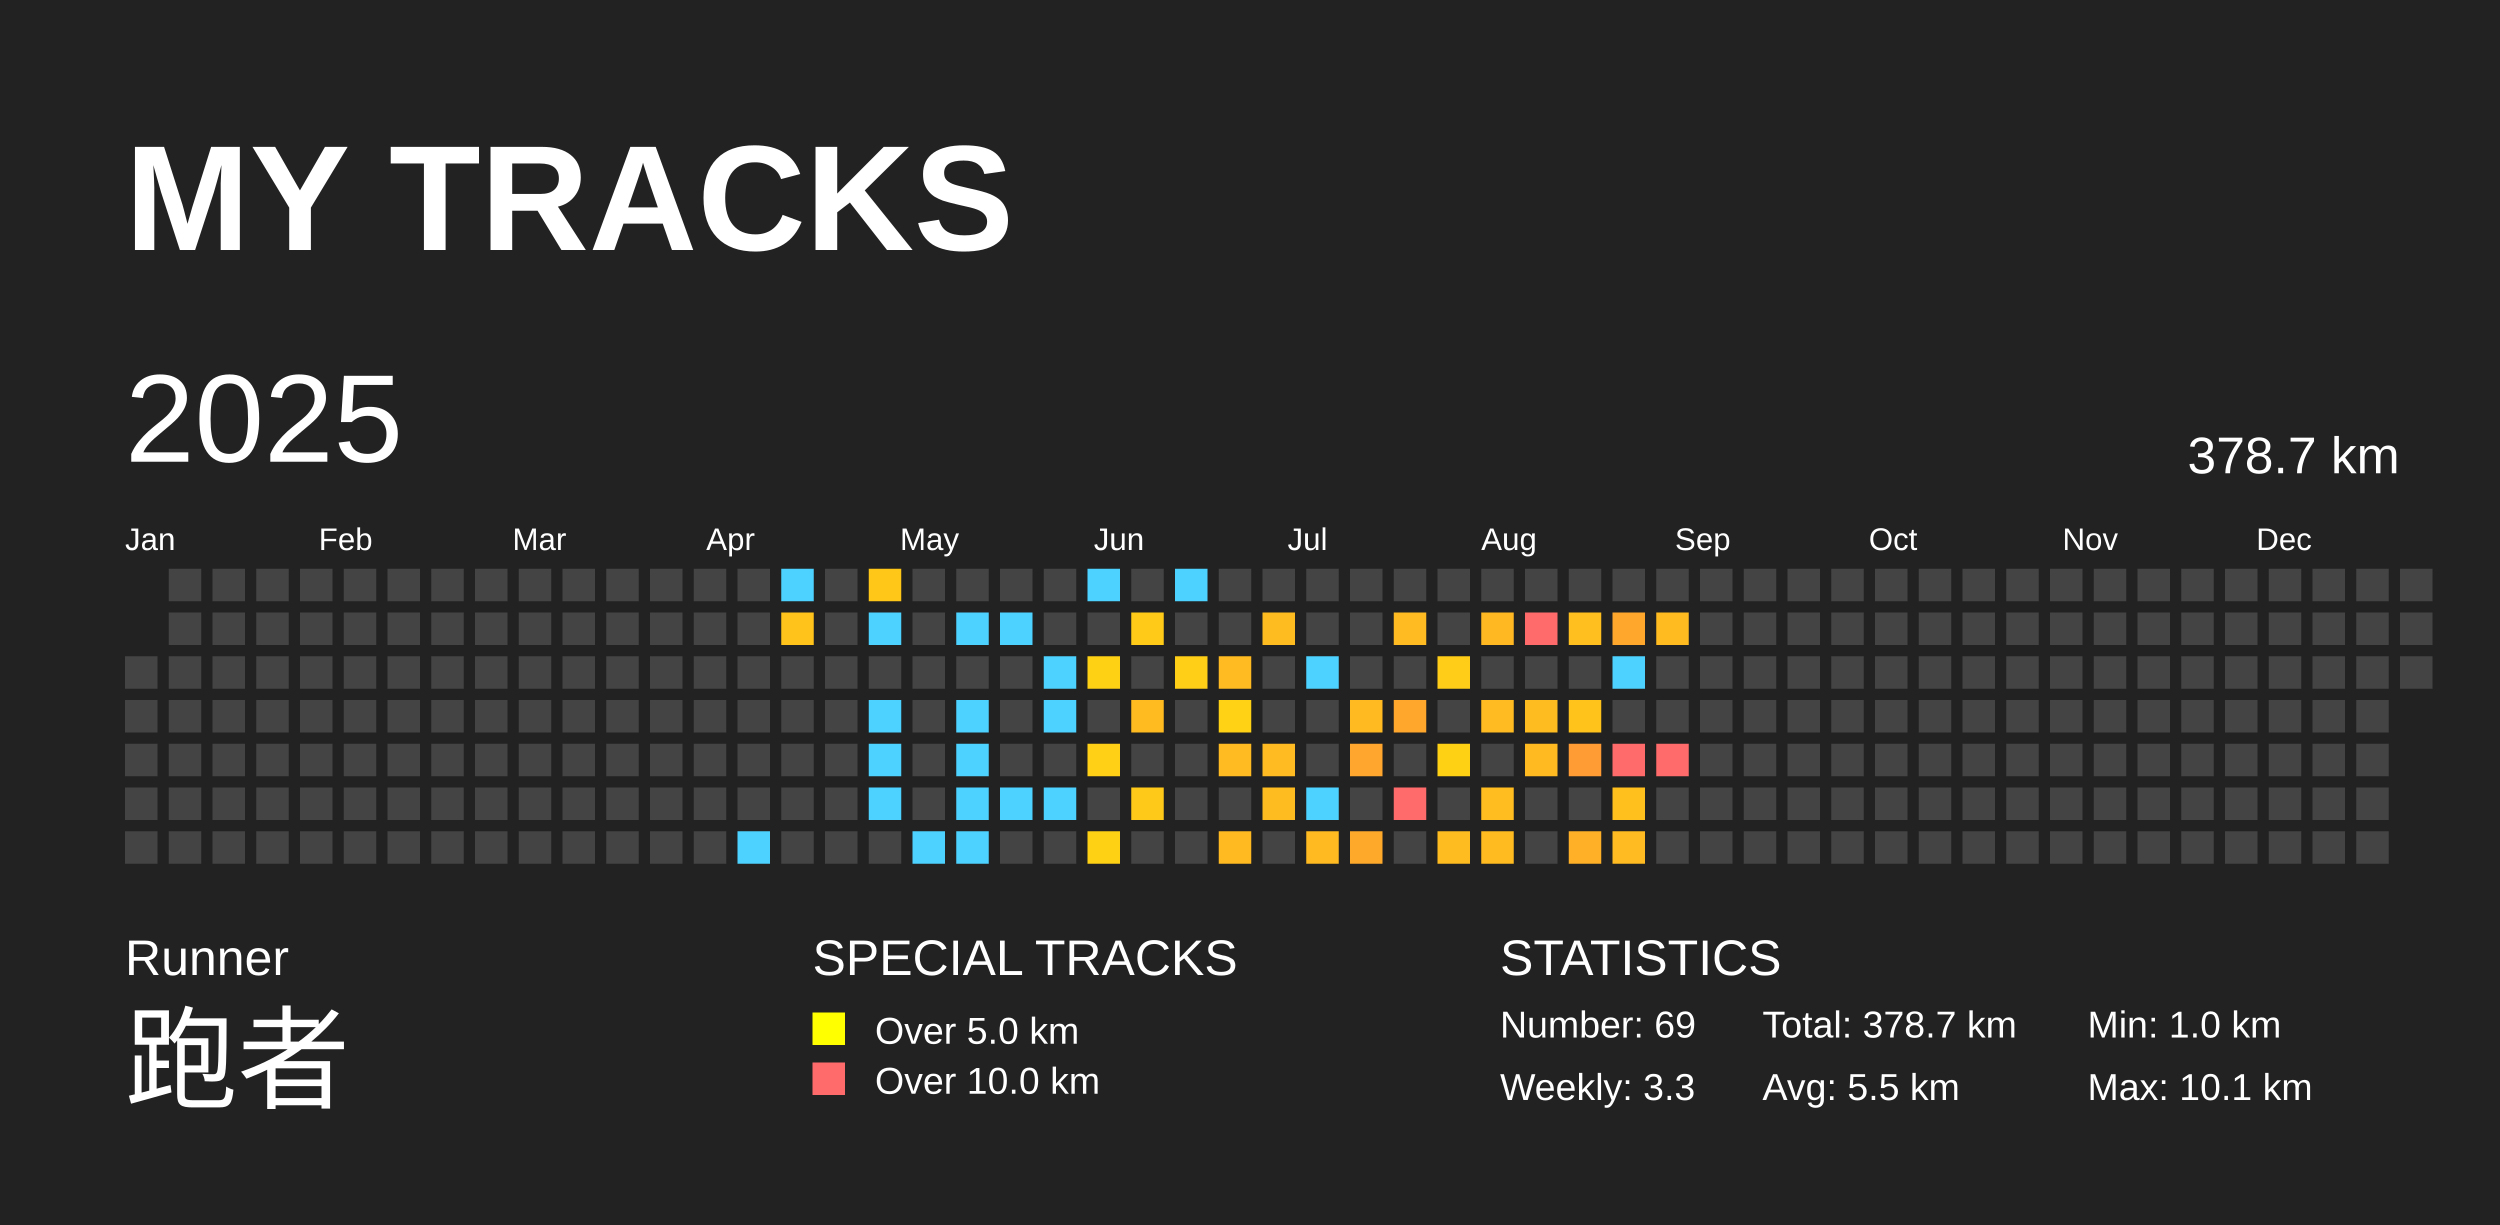
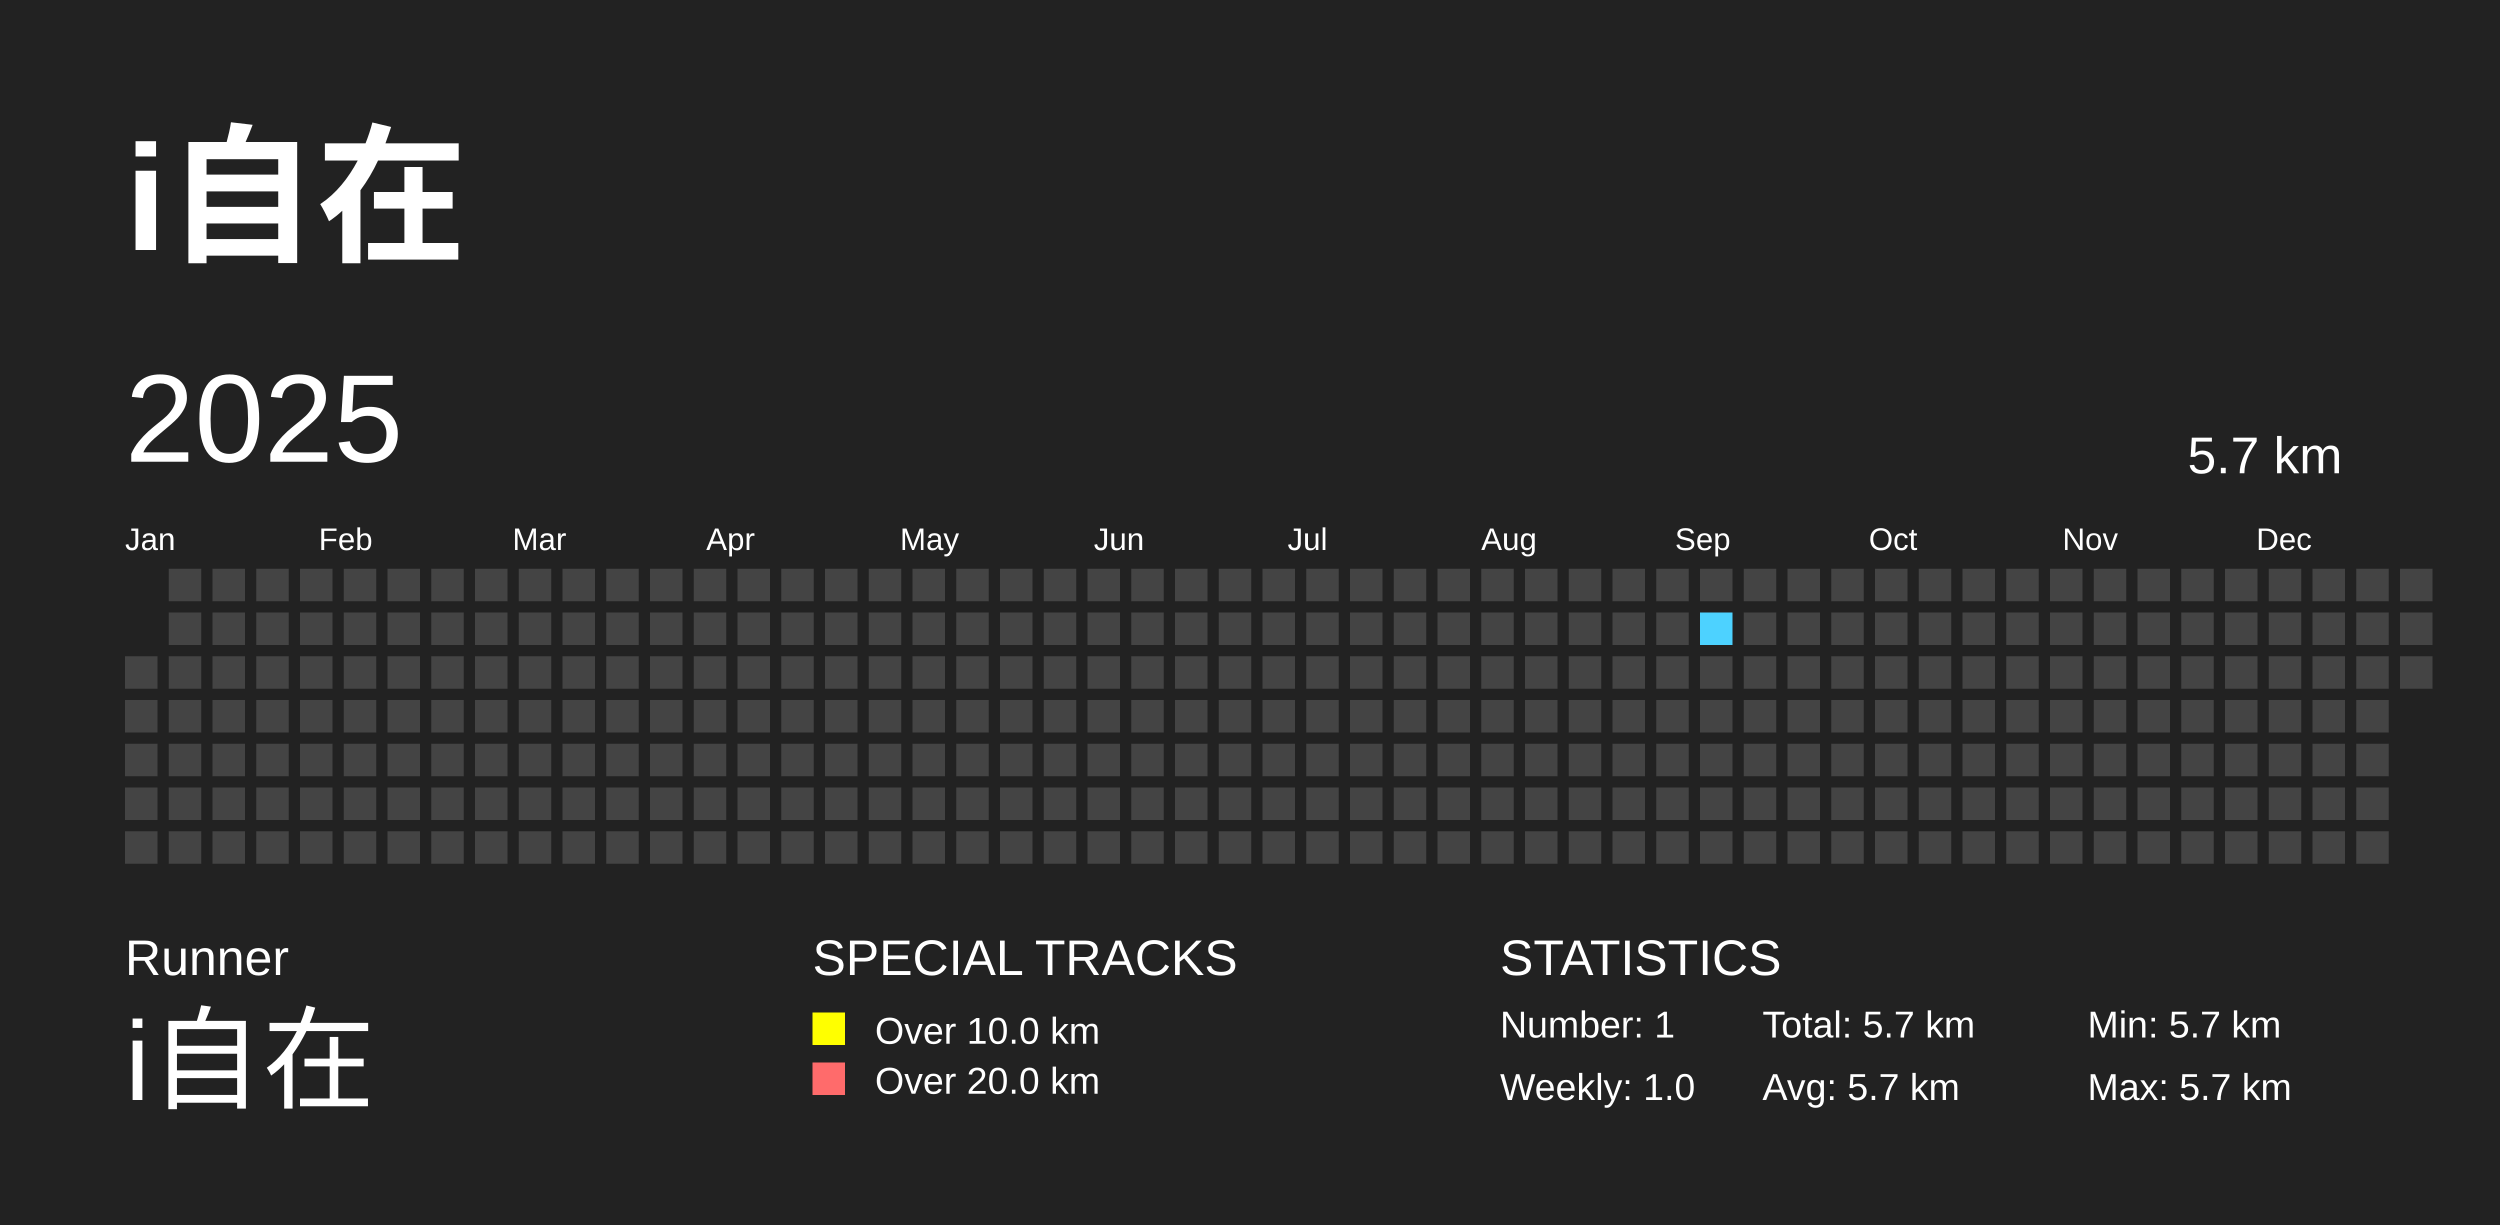
<svg xmlns="http://www.w3.org/2000/svg" baseProfile="full" height="98mm" version="1.1" viewBox="0,0,200,98" width="200mm">
  <defs />
  <rect fill="#222222" height="98" width="200" x="0" y="0" />
-   <text fill="#FFFFFF" style="font-size:12px; font-family:Arial; font-weight:bold;" x="10" y="20">MY TRACKS</text>
+   <text fill="#FFFFFF" style="font-size:12px; font-family:Arial; font-weight:bold;" x="10" y="20">i自在</text>
  <text fill="#FFFFFF" style="font-size:4px; font-family:Arial" x="10" y="78">Runner</text>
-   <text fill="#FFFFFF" style="font-size:9px; font-family:Arial" x="10" y="88">跑者</text>
+   <text fill="#FFFFFF" style="font-size:9px; font-family:Arial" x="10" y="88">i自在</text>
  <text fill="#FFFFFF" style="font-size:4px; font-family:Arial" x="65" y="78">SPECIAL TRACKS</text>
  <rect fill="#FFFF00" height="2.6" width="2.6" x="65" y="81" />
-   <text fill="#FFFFFF" style="font-size:3px; font-family:Arial" x="70" y="83.5">Over 5.0 km</text>
+   <text fill="#FFFFFF" style="font-size:3px; font-family:Arial" x="70" y="83.5">Over 10.0 km</text>
  <rect fill="#FF6B6B" height="2.6" width="2.6" x="65" y="85" />
-   <text fill="#FFFFFF" style="font-size:3px; font-family:Arial" x="70" y="87.5">Over 10.0 km</text>
+   <text fill="#FFFFFF" style="font-size:3px; font-family:Arial" x="70" y="87.5">Over 20.0 km</text>
  <text fill="#FFFFFF" style="font-size:4px; font-family:Arial" x="120" y="78">STATISTICS</text>
-   <text fill="#FFFFFF" style="font-size:3px; font-family:Arial" x="120" y="83">Number: 69</text>
-   <text fill="#FFFFFF" style="font-size:3px; font-family:Arial" x="120" y="88">Weekly: 3.3</text>
-   <text fill="#FFFFFF" style="font-size:3px; font-family:Arial" x="141" y="83">Total: 378.7 km</text>
-   <text fill="#FFFFFF" style="font-size:3px; font-family:Arial" x="141" y="88">Avg: 5.5 km</text>
-   <text fill="#FFFFFF" style="font-size:3px; font-family:Arial" x="167" y="83">Min: 1.0 km</text>
-   <text fill="#FFFFFF" style="font-size:3px; font-family:Arial" x="167" y="88">Max: 10.1 km</text>
+   <text fill="#FFFFFF" style="font-size:3px; font-family:Arial" x="120" y="83">Number: 1</text>
+   <text fill="#FFFFFF" style="font-size:3px; font-family:Arial" x="120" y="88">Weekly: 1.0</text>
+   <text fill="#FFFFFF" style="font-size:3px; font-family:Arial" x="141" y="83">Total: 5.7 km</text>
+   <text fill="#FFFFFF" style="font-size:3px; font-family:Arial" x="141" y="88">Avg: 5.7 km</text>
+   <text fill="#FFFFFF" style="font-size:3px; font-family:Arial" x="167" y="83">Min: 5.7 km</text>
+   <text fill="#FFFFFF" style="font-size:3px; font-family:Arial" x="167" y="88">Max: 5.7 km</text>
  <text dominant-baseline="hanging" fill="#FFFFFF" style="font-size:10.0px; font-family:Arial;" x="10" y="30">2025</text>
-   <text dominant-baseline="hanging" fill="#FFFFFF" style="font-size:4.125px; font-family:Arial;" x="175" y="35">378.7 km</text>
+   <text dominant-baseline="hanging" fill="#FFFFFF" style="font-size:4.125px; font-family:Arial;" x="175" y="35">5.7 km</text>
  <text fill="#FFFFFF" style="font-size:2.5px; font-family:Arial" x="10.0" y="44">Jan</text>
  <text fill="#FFFFFF" style="font-size:2.5px; font-family:Arial" x="25.5" y="44">Feb</text>
  <text fill="#FFFFFF" style="font-size:2.5px; font-family:Arial" x="41.0" y="44">Mar</text>
  <text fill="#FFFFFF" style="font-size:2.5px; font-family:Arial" x="56.5" y="44">Apr</text>
  <text fill="#FFFFFF" style="font-size:2.5px; font-family:Arial" x="72.0" y="44">May</text>
  <text fill="#FFFFFF" style="font-size:2.5px; font-family:Arial" x="87.5" y="44">Jun</text>
  <text fill="#FFFFFF" style="font-size:2.5px; font-family:Arial" x="103.0" y="44">Jul</text>
  <text fill="#FFFFFF" style="font-size:2.5px; font-family:Arial" x="118.5" y="44">Aug</text>
  <text fill="#FFFFFF" style="font-size:2.5px; font-family:Arial" x="134.0" y="44">Sep</text>
  <text fill="#FFFFFF" style="font-size:2.5px; font-family:Arial" x="149.5" y="44">Oct</text>
  <text fill="#FFFFFF" style="font-size:2.5px; font-family:Arial" x="165.0" y="44">Nov</text>
  <text fill="#FFFFFF" style="font-size:2.5px; font-family:Arial" x="180.5" y="44">Dec</text>
  <rect fill="#444444" height="2.6" width="2.6" x="10.0" y="52.5" />
  <rect fill="#444444" height="2.6" width="2.6" x="10.0" y="56.0" />
  <rect fill="#444444" height="2.6" width="2.6" x="10.0" y="59.5" />
  <rect fill="#444444" height="2.6" width="2.6" x="10.0" y="63.0" />
  <rect fill="#444444" height="2.6" width="2.6" x="10.0" y="66.5" />
  <rect fill="#444444" height="2.6" width="2.6" x="13.5" y="45.5" />
  <rect fill="#444444" height="2.6" width="2.6" x="13.5" y="49.0" />
  <rect fill="#444444" height="2.6" width="2.6" x="13.5" y="52.5" />
  <rect fill="#444444" height="2.6" width="2.6" x="13.5" y="56.0" />
  <rect fill="#444444" height="2.6" width="2.6" x="13.5" y="59.5" />
  <rect fill="#444444" height="2.6" width="2.6" x="13.5" y="63.0" />
  <rect fill="#444444" height="2.6" width="2.6" x="13.5" y="66.5" />
  <rect fill="#444444" height="2.6" width="2.6" x="17.0" y="45.5" />
  <rect fill="#444444" height="2.6" width="2.6" x="17.0" y="49.0" />
  <rect fill="#444444" height="2.6" width="2.6" x="17.0" y="52.5" />
  <rect fill="#444444" height="2.6" width="2.6" x="17.0" y="56.0" />
  <rect fill="#444444" height="2.6" width="2.6" x="17.0" y="59.5" />
  <rect fill="#444444" height="2.6" width="2.6" x="17.0" y="63.0" />
  <rect fill="#444444" height="2.6" width="2.6" x="17.0" y="66.5" />
  <rect fill="#444444" height="2.6" width="2.6" x="20.5" y="45.5" />
  <rect fill="#444444" height="2.6" width="2.6" x="20.5" y="49.0" />
  <rect fill="#444444" height="2.6" width="2.6" x="20.5" y="52.5" />
  <rect fill="#444444" height="2.6" width="2.6" x="20.5" y="56.0" />
  <rect fill="#444444" height="2.6" width="2.6" x="20.5" y="59.5" />
  <rect fill="#444444" height="2.6" width="2.6" x="20.5" y="63.0" />
  <rect fill="#444444" height="2.6" width="2.6" x="20.5" y="66.5" />
  <rect fill="#444444" height="2.6" width="2.6" x="24.0" y="45.5" />
  <rect fill="#444444" height="2.6" width="2.6" x="24.0" y="49.0" />
  <rect fill="#444444" height="2.6" width="2.6" x="24.0" y="52.5" />
  <rect fill="#444444" height="2.6" width="2.6" x="24.0" y="56.0" />
  <rect fill="#444444" height="2.6" width="2.6" x="24.0" y="59.5" />
  <rect fill="#444444" height="2.6" width="2.6" x="24.0" y="63.0" />
  <rect fill="#444444" height="2.6" width="2.6" x="24.0" y="66.5" />
  <rect fill="#444444" height="2.6" width="2.6" x="27.5" y="45.5" />
  <rect fill="#444444" height="2.6" width="2.6" x="27.5" y="49.0" />
  <rect fill="#444444" height="2.6" width="2.6" x="27.5" y="52.5" />
  <rect fill="#444444" height="2.6" width="2.6" x="27.5" y="56.0" />
  <rect fill="#444444" height="2.6" width="2.6" x="27.5" y="59.5" />
  <rect fill="#444444" height="2.6" width="2.6" x="27.5" y="63.0" />
  <rect fill="#444444" height="2.6" width="2.6" x="27.5" y="66.5" />
  <rect fill="#444444" height="2.6" width="2.6" x="31.0" y="45.5" />
  <rect fill="#444444" height="2.6" width="2.6" x="31.0" y="49.0" />
  <rect fill="#444444" height="2.6" width="2.6" x="31.0" y="52.5" />
  <rect fill="#444444" height="2.6" width="2.6" x="31.0" y="56.0" />
  <rect fill="#444444" height="2.6" width="2.6" x="31.0" y="59.5" />
  <rect fill="#444444" height="2.6" width="2.6" x="31.0" y="63.0" />
  <rect fill="#444444" height="2.6" width="2.6" x="31.0" y="66.5" />
  <rect fill="#444444" height="2.6" width="2.6" x="34.5" y="45.5" />
  <rect fill="#444444" height="2.6" width="2.6" x="34.5" y="49.0" />
  <rect fill="#444444" height="2.6" width="2.6" x="34.5" y="52.5" />
  <rect fill="#444444" height="2.6" width="2.6" x="34.5" y="56.0" />
  <rect fill="#444444" height="2.6" width="2.6" x="34.5" y="59.5" />
  <rect fill="#444444" height="2.6" width="2.6" x="34.5" y="63.0" />
  <rect fill="#444444" height="2.6" width="2.6" x="34.5" y="66.5" />
  <rect fill="#444444" height="2.6" width="2.6" x="38.0" y="45.5" />
  <rect fill="#444444" height="2.6" width="2.6" x="38.0" y="49.0" />
  <rect fill="#444444" height="2.6" width="2.6" x="38.0" y="52.5" />
  <rect fill="#444444" height="2.6" width="2.6" x="38.0" y="56.0" />
  <rect fill="#444444" height="2.6" width="2.6" x="38.0" y="59.5" />
  <rect fill="#444444" height="2.6" width="2.6" x="38.0" y="63.0" />
  <rect fill="#444444" height="2.6" width="2.6" x="38.0" y="66.5" />
  <rect fill="#444444" height="2.6" width="2.6" x="41.5" y="45.5" />
  <rect fill="#444444" height="2.6" width="2.6" x="41.5" y="49.0" />
  <rect fill="#444444" height="2.6" width="2.6" x="41.5" y="52.5" />
  <rect fill="#444444" height="2.6" width="2.6" x="41.5" y="56.0" />
  <rect fill="#444444" height="2.6" width="2.6" x="41.5" y="59.5" />
  <rect fill="#444444" height="2.6" width="2.6" x="41.5" y="63.0" />
  <rect fill="#444444" height="2.6" width="2.6" x="41.5" y="66.5" />
  <rect fill="#444444" height="2.6" width="2.6" x="45.0" y="45.5" />
  <rect fill="#444444" height="2.6" width="2.6" x="45.0" y="49.0" />
  <rect fill="#444444" height="2.6" width="2.6" x="45.0" y="52.5" />
  <rect fill="#444444" height="2.6" width="2.6" x="45.0" y="56.0" />
  <rect fill="#444444" height="2.6" width="2.6" x="45.0" y="59.5" />
  <rect fill="#444444" height="2.6" width="2.6" x="45.0" y="63.0" />
  <rect fill="#444444" height="2.6" width="2.6" x="45.0" y="66.5" />
  <rect fill="#444444" height="2.6" width="2.6" x="48.5" y="45.5" />
  <rect fill="#444444" height="2.6" width="2.6" x="48.5" y="49.0" />
  <rect fill="#444444" height="2.6" width="2.6" x="48.5" y="52.5" />
  <rect fill="#444444" height="2.6" width="2.6" x="48.5" y="56.0" />
  <rect fill="#444444" height="2.6" width="2.6" x="48.5" y="59.5" />
  <rect fill="#444444" height="2.6" width="2.6" x="48.5" y="63.0" />
  <rect fill="#444444" height="2.6" width="2.6" x="48.5" y="66.5" />
  <rect fill="#444444" height="2.6" width="2.6" x="52.0" y="45.5" />
  <rect fill="#444444" height="2.6" width="2.6" x="52.0" y="49.0" />
  <rect fill="#444444" height="2.6" width="2.6" x="52.0" y="52.5" />
  <rect fill="#444444" height="2.6" width="2.6" x="52.0" y="56.0" />
  <rect fill="#444444" height="2.6" width="2.6" x="52.0" y="59.5" />
  <rect fill="#444444" height="2.6" width="2.6" x="52.0" y="63.0" />
  <rect fill="#444444" height="2.6" width="2.6" x="52.0" y="66.5" />
  <rect fill="#444444" height="2.6" width="2.6" x="55.5" y="45.5" />
  <rect fill="#444444" height="2.6" width="2.6" x="55.5" y="49.0" />
  <rect fill="#444444" height="2.6" width="2.6" x="55.5" y="52.5" />
  <rect fill="#444444" height="2.6" width="2.6" x="55.5" y="56.0" />
  <rect fill="#444444" height="2.6" width="2.6" x="55.5" y="59.5" />
  <rect fill="#444444" height="2.6" width="2.6" x="55.5" y="63.0" />
  <rect fill="#444444" height="2.6" width="2.6" x="55.5" y="66.5" />
  <rect fill="#444444" height="2.6" width="2.6" x="59.0" y="45.5" />
  <rect fill="#444444" height="2.6" width="2.6" x="59.0" y="49.0" />
  <rect fill="#444444" height="2.6" width="2.6" x="59.0" y="52.5" />
  <rect fill="#444444" height="2.6" width="2.6" x="59.0" y="56.0" />
  <rect fill="#444444" height="2.6" width="2.6" x="59.0" y="59.5" />
  <rect fill="#444444" height="2.6" width="2.6" x="59.0" y="63.0" />
-   <rect fill="#4dd2ff" height="2.6" width="2.6" x="59.0" y="66.5" />
-   <rect fill="#4dd2ff" height="2.6" width="2.6" x="62.5" y="45.5" />
-   <rect fill="#ffc31c" height="2.6" width="2.6" x="62.5" y="49.0" />
+   <rect fill="#444444" height="2.6" width="2.6" x="59.0" y="66.5" />
+   <rect fill="#444444" height="2.6" width="2.6" x="62.5" y="45.5" />
+   <rect fill="#444444" height="2.6" width="2.6" x="62.5" y="49.0" />
  <rect fill="#444444" height="2.6" width="2.6" x="62.5" y="52.5" />
  <rect fill="#444444" height="2.6" width="2.6" x="62.5" y="56.0" />
  <rect fill="#444444" height="2.6" width="2.6" x="62.5" y="59.5" />
  <rect fill="#444444" height="2.6" width="2.6" x="62.5" y="63.0" />
  <rect fill="#444444" height="2.6" width="2.6" x="62.5" y="66.5" />
  <rect fill="#444444" height="2.6" width="2.6" x="66.0" y="45.5" />
  <rect fill="#444444" height="2.6" width="2.6" x="66.0" y="49.0" />
  <rect fill="#444444" height="2.6" width="2.6" x="66.0" y="52.5" />
  <rect fill="#444444" height="2.6" width="2.6" x="66.0" y="56.0" />
  <rect fill="#444444" height="2.6" width="2.6" x="66.0" y="59.5" />
  <rect fill="#444444" height="2.6" width="2.6" x="66.0" y="63.0" />
  <rect fill="#444444" height="2.6" width="2.6" x="66.0" y="66.5" />
-   <rect fill="#ffc819" height="2.6" width="2.6" x="69.5" y="45.5" />
-   <rect fill="#4dd2ff" height="2.6" width="2.6" x="69.5" y="49.0" />
+   <rect fill="#444444" height="2.6" width="2.6" x="69.5" y="45.5" />
+   <rect fill="#444444" height="2.6" width="2.6" x="69.5" y="49.0" />
  <rect fill="#444444" height="2.6" width="2.6" x="69.5" y="52.5" />
-   <rect fill="#4dd2ff" height="2.6" width="2.6" x="69.5" y="56.0" />
-   <rect fill="#4dd2ff" height="2.6" width="2.6" x="69.5" y="59.5" />
-   <rect fill="#4dd2ff" height="2.6" width="2.6" x="69.5" y="63.0" />
+   <rect fill="#444444" height="2.6" width="2.6" x="69.5" y="56.0" />
+   <rect fill="#444444" height="2.6" width="2.6" x="69.5" y="59.5" />
+   <rect fill="#444444" height="2.6" width="2.6" x="69.5" y="63.0" />
  <rect fill="#444444" height="2.6" width="2.6" x="69.5" y="66.5" />
  <rect fill="#444444" height="2.6" width="2.6" x="73.0" y="45.5" />
  <rect fill="#444444" height="2.6" width="2.6" x="73.0" y="49.0" />
  <rect fill="#444444" height="2.6" width="2.6" x="73.0" y="52.5" />
  <rect fill="#444444" height="2.6" width="2.6" x="73.0" y="56.0" />
  <rect fill="#444444" height="2.6" width="2.6" x="73.0" y="59.5" />
  <rect fill="#444444" height="2.6" width="2.6" x="73.0" y="63.0" />
-   <rect fill="#4dd2ff" height="2.6" width="2.6" x="73.0" y="66.5" />
+   <rect fill="#444444" height="2.6" width="2.6" x="73.0" y="66.5" />
  <rect fill="#444444" height="2.6" width="2.6" x="76.5" y="45.5" />
-   <rect fill="#4dd2ff" height="2.6" width="2.6" x="76.5" y="49.0" />
+   <rect fill="#444444" height="2.6" width="2.6" x="76.5" y="49.0" />
  <rect fill="#444444" height="2.6" width="2.6" x="76.5" y="52.5" />
-   <rect fill="#4dd2ff" height="2.6" width="2.6" x="76.5" y="56.0" />
-   <rect fill="#4dd2ff" height="2.6" width="2.6" x="76.5" y="59.5" />
-   <rect fill="#4dd2ff" height="2.6" width="2.6" x="76.5" y="63.0" />
-   <rect fill="#4dd2ff" height="2.6" width="2.6" x="76.5" y="66.5" />
+   <rect fill="#444444" height="2.6" width="2.6" x="76.5" y="56.0" />
+   <rect fill="#444444" height="2.6" width="2.6" x="76.5" y="59.5" />
+   <rect fill="#444444" height="2.6" width="2.6" x="76.5" y="63.0" />
+   <rect fill="#444444" height="2.6" width="2.6" x="76.5" y="66.5" />
  <rect fill="#444444" height="2.6" width="2.6" x="80.0" y="45.5" />
-   <rect fill="#4dd2ff" height="2.6" width="2.6" x="80.0" y="49.0" />
+   <rect fill="#444444" height="2.6" width="2.6" x="80.0" y="49.0" />
  <rect fill="#444444" height="2.6" width="2.6" x="80.0" y="52.5" />
  <rect fill="#444444" height="2.6" width="2.6" x="80.0" y="56.0" />
  <rect fill="#444444" height="2.6" width="2.6" x="80.0" y="59.5" />
-   <rect fill="#4dd2ff" height="2.6" width="2.6" x="80.0" y="63.0" />
+   <rect fill="#444444" height="2.6" width="2.6" x="80.0" y="63.0" />
  <rect fill="#444444" height="2.6" width="2.6" x="80.0" y="66.5" />
  <rect fill="#444444" height="2.6" width="2.6" x="83.5" y="45.5" />
  <rect fill="#444444" height="2.6" width="2.6" x="83.5" y="49.0" />
-   <rect fill="#4dd2ff" height="2.6" width="2.6" x="83.5" y="52.5" />
-   <rect fill="#4dd2ff" height="2.6" width="2.6" x="83.5" y="56.0" />
+   <rect fill="#444444" height="2.6" width="2.6" x="83.5" y="52.5" />
+   <rect fill="#444444" height="2.6" width="2.6" x="83.5" y="56.0" />
  <rect fill="#444444" height="2.6" width="2.6" x="83.5" y="59.5" />
-   <rect fill="#4dd2ff" height="2.6" width="2.6" x="83.5" y="63.0" />
+   <rect fill="#444444" height="2.6" width="2.6" x="83.5" y="63.0" />
  <rect fill="#444444" height="2.6" width="2.6" x="83.5" y="66.5" />
-   <rect fill="#4dd2ff" height="2.6" width="2.6" x="87.0" y="45.5" />
+   <rect fill="#444444" height="2.6" width="2.6" x="87.0" y="45.5" />
  <rect fill="#444444" height="2.6" width="2.6" x="87.0" y="49.0" />
-   <rect fill="#ffd115" height="2.6" width="2.6" x="87.0" y="52.5" />
+   <rect fill="#444444" height="2.6" width="2.6" x="87.0" y="52.5" />
  <rect fill="#444444" height="2.6" width="2.6" x="87.0" y="56.0" />
-   <rect fill="#ffd015" height="2.6" width="2.6" x="87.0" y="59.5" />
+   <rect fill="#444444" height="2.6" width="2.6" x="87.0" y="59.5" />
  <rect fill="#444444" height="2.6" width="2.6" x="87.0" y="63.0" />
-   <rect fill="#ffd115" height="2.6" width="2.6" x="87.0" y="66.5" />
+   <rect fill="#444444" height="2.6" width="2.6" x="87.0" y="66.5" />
  <rect fill="#444444" height="2.6" width="2.6" x="90.5" y="45.5" />
-   <rect fill="#ffcb18" height="2.6" width="2.6" x="90.5" y="49.0" />
+   <rect fill="#444444" height="2.6" width="2.6" x="90.5" y="49.0" />
  <rect fill="#444444" height="2.6" width="2.6" x="90.5" y="52.5" />
-   <rect fill="#ffbb20" height="2.6" width="2.6" x="90.5" y="56.0" />
+   <rect fill="#444444" height="2.6" width="2.6" x="90.5" y="56.0" />
  <rect fill="#444444" height="2.6" width="2.6" x="90.5" y="59.5" />
-   <rect fill="#ffc919" height="2.6" width="2.6" x="90.5" y="63.0" />
+   <rect fill="#444444" height="2.6" width="2.6" x="90.5" y="63.0" />
  <rect fill="#444444" height="2.6" width="2.6" x="90.5" y="66.5" />
-   <rect fill="#4dd2ff" height="2.6" width="2.6" x="94.0" y="45.5" />
+   <rect fill="#444444" height="2.6" width="2.6" x="94.0" y="45.5" />
  <rect fill="#444444" height="2.6" width="2.6" x="94.0" y="49.0" />
-   <rect fill="#ffce17" height="2.6" width="2.6" x="94.0" y="52.5" />
+   <rect fill="#444444" height="2.6" width="2.6" x="94.0" y="52.5" />
  <rect fill="#444444" height="2.6" width="2.6" x="94.0" y="56.0" />
  <rect fill="#444444" height="2.6" width="2.6" x="94.0" y="59.5" />
  <rect fill="#444444" height="2.6" width="2.6" x="94.0" y="63.0" />
  <rect fill="#444444" height="2.6" width="2.6" x="94.0" y="66.5" />
  <rect fill="#444444" height="2.6" width="2.6" x="97.5" y="45.5" />
  <rect fill="#444444" height="2.6" width="2.6" x="97.5" y="49.0" />
-   <rect fill="#ffbb21" height="2.6" width="2.6" x="97.5" y="52.5" />
-   <rect fill="#ffd215" height="2.6" width="2.6" x="97.5" y="56.0" />
-   <rect fill="#ffbb21" height="2.6" width="2.6" x="97.5" y="59.5" />
+   <rect fill="#444444" height="2.6" width="2.6" x="97.5" y="52.5" />
+   <rect fill="#444444" height="2.6" width="2.6" x="97.5" y="56.0" />
+   <rect fill="#444444" height="2.6" width="2.6" x="97.5" y="59.5" />
  <rect fill="#444444" height="2.6" width="2.6" x="97.5" y="63.0" />
-   <rect fill="#ffba21" height="2.6" width="2.6" x="97.5" y="66.5" />
+   <rect fill="#444444" height="2.6" width="2.6" x="97.5" y="66.5" />
  <rect fill="#444444" height="2.6" width="2.6" x="101.0" y="45.5" />
-   <rect fill="#ffbc20" height="2.6" width="2.6" x="101.0" y="49.0" />
+   <rect fill="#444444" height="2.6" width="2.6" x="101.0" y="49.0" />
  <rect fill="#444444" height="2.6" width="2.6" x="101.0" y="52.5" />
  <rect fill="#444444" height="2.6" width="2.6" x="101.0" y="56.0" />
-   <rect fill="#ffbb21" height="2.6" width="2.6" x="101.0" y="59.5" />
-   <rect fill="#ffbc20" height="2.6" width="2.6" x="101.0" y="63.0" />
+   <rect fill="#444444" height="2.6" width="2.6" x="101.0" y="59.5" />
+   <rect fill="#444444" height="2.6" width="2.6" x="101.0" y="63.0" />
  <rect fill="#444444" height="2.6" width="2.6" x="101.0" y="66.5" />
  <rect fill="#444444" height="2.6" width="2.6" x="104.5" y="45.5" />
  <rect fill="#444444" height="2.6" width="2.6" x="104.5" y="49.0" />
-   <rect fill="#4dd2ff" height="2.6" width="2.6" x="104.5" y="52.5" />
+   <rect fill="#444444" height="2.6" width="2.6" x="104.5" y="52.5" />
  <rect fill="#444444" height="2.6" width="2.6" x="104.5" y="56.0" />
  <rect fill="#444444" height="2.6" width="2.6" x="104.5" y="59.5" />
-   <rect fill="#4dd2ff" height="2.6" width="2.6" x="104.5" y="63.0" />
-   <rect fill="#ffba21" height="2.6" width="2.6" x="104.5" y="66.5" />
+   <rect fill="#444444" height="2.6" width="2.6" x="104.5" y="63.0" />
+   <rect fill="#444444" height="2.6" width="2.6" x="104.5" y="66.5" />
  <rect fill="#444444" height="2.6" width="2.6" x="108.0" y="45.5" />
  <rect fill="#444444" height="2.6" width="2.6" x="108.0" y="49.0" />
  <rect fill="#444444" height="2.6" width="2.6" x="108.0" y="52.5" />
-   <rect fill="#ffba21" height="2.6" width="2.6" x="108.0" y="56.0" />
-   <rect fill="#ffa62e" height="2.6" width="2.6" x="108.0" y="59.5" />
+   <rect fill="#444444" height="2.6" width="2.6" x="108.0" y="56.0" />
+   <rect fill="#444444" height="2.6" width="2.6" x="108.0" y="59.5" />
  <rect fill="#444444" height="2.6" width="2.6" x="108.0" y="63.0" />
-   <rect fill="#ffa92b" height="2.6" width="2.6" x="108.0" y="66.5" />
+   <rect fill="#444444" height="2.6" width="2.6" x="108.0" y="66.5" />
  <rect fill="#444444" height="2.6" width="2.6" x="111.5" y="45.5" />
-   <rect fill="#ffbb21" height="2.6" width="2.6" x="111.5" y="49.0" />
+   <rect fill="#444444" height="2.6" width="2.6" x="111.5" y="49.0" />
  <rect fill="#444444" height="2.6" width="2.6" x="111.5" y="52.5" />
-   <rect fill="#ffa72d" height="2.6" width="2.6" x="111.5" y="56.0" />
+   <rect fill="#444444" height="2.6" width="2.6" x="111.5" y="56.0" />
  <rect fill="#444444" height="2.6" width="2.6" x="111.5" y="59.5" />
-   <rect fill="#FF6B6B" height="2.6" width="2.6" x="111.5" y="63.0" />
+   <rect fill="#444444" height="2.6" width="2.6" x="111.5" y="63.0" />
  <rect fill="#444444" height="2.6" width="2.6" x="111.5" y="66.5" />
  <rect fill="#444444" height="2.6" width="2.6" x="115.0" y="45.5" />
  <rect fill="#444444" height="2.6" width="2.6" x="115.0" y="49.0" />
-   <rect fill="#ffcc17" height="2.6" width="2.6" x="115.0" y="52.5" />
+   <rect fill="#444444" height="2.6" width="2.6" x="115.0" y="52.5" />
  <rect fill="#444444" height="2.6" width="2.6" x="115.0" y="56.0" />
-   <rect fill="#ffd115" height="2.6" width="2.6" x="115.0" y="59.5" />
+   <rect fill="#444444" height="2.6" width="2.6" x="115.0" y="59.5" />
  <rect fill="#444444" height="2.6" width="2.6" x="115.0" y="63.0" />
-   <rect fill="#ffbc20" height="2.6" width="2.6" x="115.0" y="66.5" />
+   <rect fill="#444444" height="2.6" width="2.6" x="115.0" y="66.5" />
  <rect fill="#444444" height="2.6" width="2.6" x="118.5" y="45.5" />
-   <rect fill="#ffb822" height="2.6" width="2.6" x="118.5" y="49.0" />
+   <rect fill="#444444" height="2.6" width="2.6" x="118.5" y="49.0" />
  <rect fill="#444444" height="2.6" width="2.6" x="118.5" y="52.5" />
-   <rect fill="#ffbb21" height="2.6" width="2.6" x="118.5" y="56.0" />
+   <rect fill="#444444" height="2.6" width="2.6" x="118.5" y="56.0" />
  <rect fill="#444444" height="2.6" width="2.6" x="118.5" y="59.5" />
-   <rect fill="#ffbd20" height="2.6" width="2.6" x="118.5" y="63.0" />
-   <rect fill="#ffbb20" height="2.6" width="2.6" x="118.5" y="66.5" />
+   <rect fill="#444444" height="2.6" width="2.6" x="118.5" y="63.0" />
+   <rect fill="#444444" height="2.6" width="2.6" x="118.5" y="66.5" />
  <rect fill="#444444" height="2.6" width="2.6" x="122.0" y="45.5" />
-   <rect fill="#FF6B6B" height="2.6" width="2.6" x="122.0" y="49.0" />
+   <rect fill="#444444" height="2.6" width="2.6" x="122.0" y="49.0" />
  <rect fill="#444444" height="2.6" width="2.6" x="122.0" y="52.5" />
-   <rect fill="#ffbc20" height="2.6" width="2.6" x="122.0" y="56.0" />
-   <rect fill="#ffba21" height="2.6" width="2.6" x="122.0" y="59.5" />
+   <rect fill="#444444" height="2.6" width="2.6" x="122.0" y="56.0" />
+   <rect fill="#444444" height="2.6" width="2.6" x="122.0" y="59.5" />
  <rect fill="#444444" height="2.6" width="2.6" x="122.0" y="63.0" />
  <rect fill="#444444" height="2.6" width="2.6" x="122.0" y="66.5" />
  <rect fill="#444444" height="2.6" width="2.6" x="125.5" y="45.5" />
-   <rect fill="#ffbf1e" height="2.6" width="2.6" x="125.5" y="49.0" />
+   <rect fill="#444444" height="2.6" width="2.6" x="125.5" y="49.0" />
  <rect fill="#444444" height="2.6" width="2.6" x="125.5" y="52.5" />
-   <rect fill="#ffc31c" height="2.6" width="2.6" x="125.5" y="56.0" />
-   <rect fill="#ff9d34" height="2.6" width="2.6" x="125.5" y="59.5" />
+   <rect fill="#444444" height="2.6" width="2.6" x="125.5" y="56.0" />
+   <rect fill="#444444" height="2.6" width="2.6" x="125.5" y="59.5" />
  <rect fill="#444444" height="2.6" width="2.6" x="125.5" y="63.0" />
-   <rect fill="#ffb027" height="2.6" width="2.6" x="125.5" y="66.5" />
+   <rect fill="#444444" height="2.6" width="2.6" x="125.5" y="66.5" />
  <rect fill="#444444" height="2.6" width="2.6" x="129.0" y="45.5" />
-   <rect fill="#ffa72d" height="2.6" width="2.6" x="129.0" y="49.0" />
-   <rect fill="#4dd2ff" height="2.6" width="2.6" x="129.0" y="52.5" />
+   <rect fill="#444444" height="2.6" width="2.6" x="129.0" y="49.0" />
+   <rect fill="#444444" height="2.6" width="2.6" x="129.0" y="52.5" />
  <rect fill="#444444" height="2.6" width="2.6" x="129.0" y="56.0" />
-   <rect fill="#FF6B6B" height="2.6" width="2.6" x="129.0" y="59.5" />
-   <rect fill="#ffc01e" height="2.6" width="2.6" x="129.0" y="63.0" />
-   <rect fill="#ffbb21" height="2.6" width="2.6" x="129.0" y="66.5" />
+   <rect fill="#444444" height="2.6" width="2.6" x="129.0" y="59.5" />
+   <rect fill="#444444" height="2.6" width="2.6" x="129.0" y="63.0" />
+   <rect fill="#444444" height="2.6" width="2.6" x="129.0" y="66.5" />
  <rect fill="#444444" height="2.6" width="2.6" x="132.5" y="45.5" />
-   <rect fill="#ffbb20" height="2.6" width="2.6" x="132.5" y="49.0" />
+   <rect fill="#444444" height="2.6" width="2.6" x="132.5" y="49.0" />
  <rect fill="#444444" height="2.6" width="2.6" x="132.5" y="52.5" />
  <rect fill="#444444" height="2.6" width="2.6" x="132.5" y="56.0" />
-   <rect fill="#FF6B6B" height="2.6" width="2.6" x="132.5" y="59.5" />
+   <rect fill="#444444" height="2.6" width="2.6" x="132.5" y="59.5" />
  <rect fill="#444444" height="2.6" width="2.6" x="132.5" y="63.0" />
  <rect fill="#444444" height="2.6" width="2.6" x="132.5" y="66.5" />
  <rect fill="#444444" height="2.6" width="2.6" x="136.0" y="45.5" />
-   <rect fill="#444444" height="2.6" width="2.6" x="136.0" y="49.0" />
+   <rect fill="#4DD2FF" height="2.6" width="2.6" x="136.0" y="49.0" />
  <rect fill="#444444" height="2.6" width="2.6" x="136.0" y="52.5" />
  <rect fill="#444444" height="2.6" width="2.6" x="136.0" y="56.0" />
  <rect fill="#444444" height="2.6" width="2.6" x="136.0" y="59.5" />
  <rect fill="#444444" height="2.6" width="2.6" x="136.0" y="63.0" />
  <rect fill="#444444" height="2.6" width="2.6" x="136.0" y="66.5" />
  <rect fill="#444444" height="2.6" width="2.6" x="139.5" y="45.5" />
  <rect fill="#444444" height="2.6" width="2.6" x="139.5" y="49.0" />
  <rect fill="#444444" height="2.6" width="2.6" x="139.5" y="52.5" />
  <rect fill="#444444" height="2.6" width="2.6" x="139.5" y="56.0" />
  <rect fill="#444444" height="2.6" width="2.6" x="139.5" y="59.5" />
  <rect fill="#444444" height="2.6" width="2.6" x="139.5" y="63.0" />
  <rect fill="#444444" height="2.6" width="2.6" x="139.5" y="66.5" />
  <rect fill="#444444" height="2.6" width="2.6" x="143.0" y="45.5" />
  <rect fill="#444444" height="2.6" width="2.6" x="143.0" y="49.0" />
  <rect fill="#444444" height="2.6" width="2.6" x="143.0" y="52.5" />
  <rect fill="#444444" height="2.6" width="2.6" x="143.0" y="56.0" />
  <rect fill="#444444" height="2.6" width="2.6" x="143.0" y="59.5" />
  <rect fill="#444444" height="2.6" width="2.6" x="143.0" y="63.0" />
  <rect fill="#444444" height="2.6" width="2.6" x="143.0" y="66.5" />
  <rect fill="#444444" height="2.6" width="2.6" x="146.5" y="45.5" />
  <rect fill="#444444" height="2.6" width="2.6" x="146.5" y="49.0" />
  <rect fill="#444444" height="2.6" width="2.6" x="146.5" y="52.5" />
  <rect fill="#444444" height="2.6" width="2.6" x="146.5" y="56.0" />
  <rect fill="#444444" height="2.6" width="2.6" x="146.5" y="59.5" />
  <rect fill="#444444" height="2.6" width="2.6" x="146.5" y="63.0" />
  <rect fill="#444444" height="2.6" width="2.6" x="146.5" y="66.5" />
  <rect fill="#444444" height="2.6" width="2.6" x="150.0" y="45.5" />
  <rect fill="#444444" height="2.6" width="2.6" x="150.0" y="49.0" />
  <rect fill="#444444" height="2.6" width="2.6" x="150.0" y="52.5" />
  <rect fill="#444444" height="2.6" width="2.6" x="150.0" y="56.0" />
  <rect fill="#444444" height="2.6" width="2.6" x="150.0" y="59.5" />
  <rect fill="#444444" height="2.6" width="2.6" x="150.0" y="63.0" />
  <rect fill="#444444" height="2.6" width="2.6" x="150.0" y="66.5" />
  <rect fill="#444444" height="2.6" width="2.6" x="153.5" y="45.5" />
  <rect fill="#444444" height="2.6" width="2.6" x="153.5" y="49.0" />
  <rect fill="#444444" height="2.6" width="2.6" x="153.5" y="52.5" />
  <rect fill="#444444" height="2.6" width="2.6" x="153.5" y="56.0" />
  <rect fill="#444444" height="2.6" width="2.6" x="153.5" y="59.5" />
  <rect fill="#444444" height="2.6" width="2.6" x="153.5" y="63.0" />
  <rect fill="#444444" height="2.6" width="2.6" x="153.5" y="66.5" />
  <rect fill="#444444" height="2.6" width="2.6" x="157.0" y="45.5" />
  <rect fill="#444444" height="2.6" width="2.6" x="157.0" y="49.0" />
  <rect fill="#444444" height="2.6" width="2.6" x="157.0" y="52.5" />
  <rect fill="#444444" height="2.6" width="2.6" x="157.0" y="56.0" />
  <rect fill="#444444" height="2.6" width="2.6" x="157.0" y="59.5" />
  <rect fill="#444444" height="2.6" width="2.6" x="157.0" y="63.0" />
  <rect fill="#444444" height="2.6" width="2.6" x="157.0" y="66.5" />
  <rect fill="#444444" height="2.6" width="2.6" x="160.5" y="45.5" />
  <rect fill="#444444" height="2.6" width="2.6" x="160.5" y="49.0" />
  <rect fill="#444444" height="2.6" width="2.6" x="160.5" y="52.5" />
  <rect fill="#444444" height="2.6" width="2.6" x="160.5" y="56.0" />
  <rect fill="#444444" height="2.6" width="2.6" x="160.5" y="59.5" />
  <rect fill="#444444" height="2.6" width="2.6" x="160.5" y="63.0" />
  <rect fill="#444444" height="2.6" width="2.6" x="160.5" y="66.5" />
  <rect fill="#444444" height="2.6" width="2.6" x="164.0" y="45.5" />
  <rect fill="#444444" height="2.6" width="2.6" x="164.0" y="49.0" />
  <rect fill="#444444" height="2.6" width="2.6" x="164.0" y="52.5" />
  <rect fill="#444444" height="2.6" width="2.6" x="164.0" y="56.0" />
  <rect fill="#444444" height="2.6" width="2.6" x="164.0" y="59.5" />
  <rect fill="#444444" height="2.6" width="2.6" x="164.0" y="63.0" />
  <rect fill="#444444" height="2.6" width="2.6" x="164.0" y="66.5" />
  <rect fill="#444444" height="2.6" width="2.6" x="167.5" y="45.5" />
  <rect fill="#444444" height="2.6" width="2.6" x="167.5" y="49.0" />
  <rect fill="#444444" height="2.6" width="2.6" x="167.5" y="52.5" />
  <rect fill="#444444" height="2.6" width="2.6" x="167.5" y="56.0" />
  <rect fill="#444444" height="2.6" width="2.6" x="167.5" y="59.5" />
  <rect fill="#444444" height="2.6" width="2.6" x="167.5" y="63.0" />
  <rect fill="#444444" height="2.6" width="2.6" x="167.5" y="66.5" />
  <rect fill="#444444" height="2.6" width="2.6" x="171.0" y="45.5" />
  <rect fill="#444444" height="2.6" width="2.6" x="171.0" y="49.0" />
  <rect fill="#444444" height="2.6" width="2.6" x="171.0" y="52.5" />
  <rect fill="#444444" height="2.6" width="2.6" x="171.0" y="56.0" />
  <rect fill="#444444" height="2.6" width="2.6" x="171.0" y="59.5" />
  <rect fill="#444444" height="2.6" width="2.6" x="171.0" y="63.0" />
  <rect fill="#444444" height="2.6" width="2.6" x="171.0" y="66.5" />
  <rect fill="#444444" height="2.6" width="2.6" x="174.5" y="45.5" />
  <rect fill="#444444" height="2.6" width="2.6" x="174.5" y="49.0" />
  <rect fill="#444444" height="2.6" width="2.6" x="174.5" y="52.5" />
  <rect fill="#444444" height="2.6" width="2.6" x="174.5" y="56.0" />
  <rect fill="#444444" height="2.6" width="2.6" x="174.5" y="59.5" />
  <rect fill="#444444" height="2.6" width="2.6" x="174.5" y="63.0" />
  <rect fill="#444444" height="2.6" width="2.6" x="174.5" y="66.5" />
  <rect fill="#444444" height="2.6" width="2.6" x="178.0" y="45.5" />
  <rect fill="#444444" height="2.6" width="2.6" x="178.0" y="49.0" />
  <rect fill="#444444" height="2.6" width="2.6" x="178.0" y="52.5" />
  <rect fill="#444444" height="2.6" width="2.6" x="178.0" y="56.0" />
  <rect fill="#444444" height="2.6" width="2.6" x="178.0" y="59.5" />
  <rect fill="#444444" height="2.6" width="2.6" x="178.0" y="63.0" />
  <rect fill="#444444" height="2.6" width="2.6" x="178.0" y="66.5" />
  <rect fill="#444444" height="2.6" width="2.6" x="181.5" y="45.5" />
  <rect fill="#444444" height="2.6" width="2.6" x="181.5" y="49.0" />
  <rect fill="#444444" height="2.6" width="2.6" x="181.5" y="52.5" />
  <rect fill="#444444" height="2.6" width="2.6" x="181.5" y="56.0" />
  <rect fill="#444444" height="2.6" width="2.6" x="181.5" y="59.5" />
  <rect fill="#444444" height="2.6" width="2.6" x="181.5" y="63.0" />
  <rect fill="#444444" height="2.6" width="2.6" x="181.5" y="66.5" />
  <rect fill="#444444" height="2.6" width="2.6" x="185.0" y="45.5" />
  <rect fill="#444444" height="2.6" width="2.6" x="185.0" y="49.0" />
  <rect fill="#444444" height="2.6" width="2.6" x="185.0" y="52.5" />
  <rect fill="#444444" height="2.6" width="2.6" x="185.0" y="56.0" />
  <rect fill="#444444" height="2.6" width="2.6" x="185.0" y="59.5" />
  <rect fill="#444444" height="2.6" width="2.6" x="185.0" y="63.0" />
  <rect fill="#444444" height="2.6" width="2.6" x="185.0" y="66.5" />
  <rect fill="#444444" height="2.6" width="2.6" x="188.5" y="45.5" />
  <rect fill="#444444" height="2.6" width="2.6" x="188.5" y="49.0" />
  <rect fill="#444444" height="2.6" width="2.6" x="188.5" y="52.5" />
  <rect fill="#444444" height="2.6" width="2.6" x="188.5" y="56.0" />
  <rect fill="#444444" height="2.6" width="2.6" x="188.5" y="59.5" />
  <rect fill="#444444" height="2.6" width="2.6" x="188.5" y="63.0" />
  <rect fill="#444444" height="2.6" width="2.6" x="188.5" y="66.5" />
  <rect fill="#444444" height="2.6" width="2.6" x="192.0" y="45.5" />
  <rect fill="#444444" height="2.6" width="2.6" x="192.0" y="49.0" />
  <rect fill="#444444" height="2.6" width="2.6" x="192.0" y="52.5" />
</svg>
